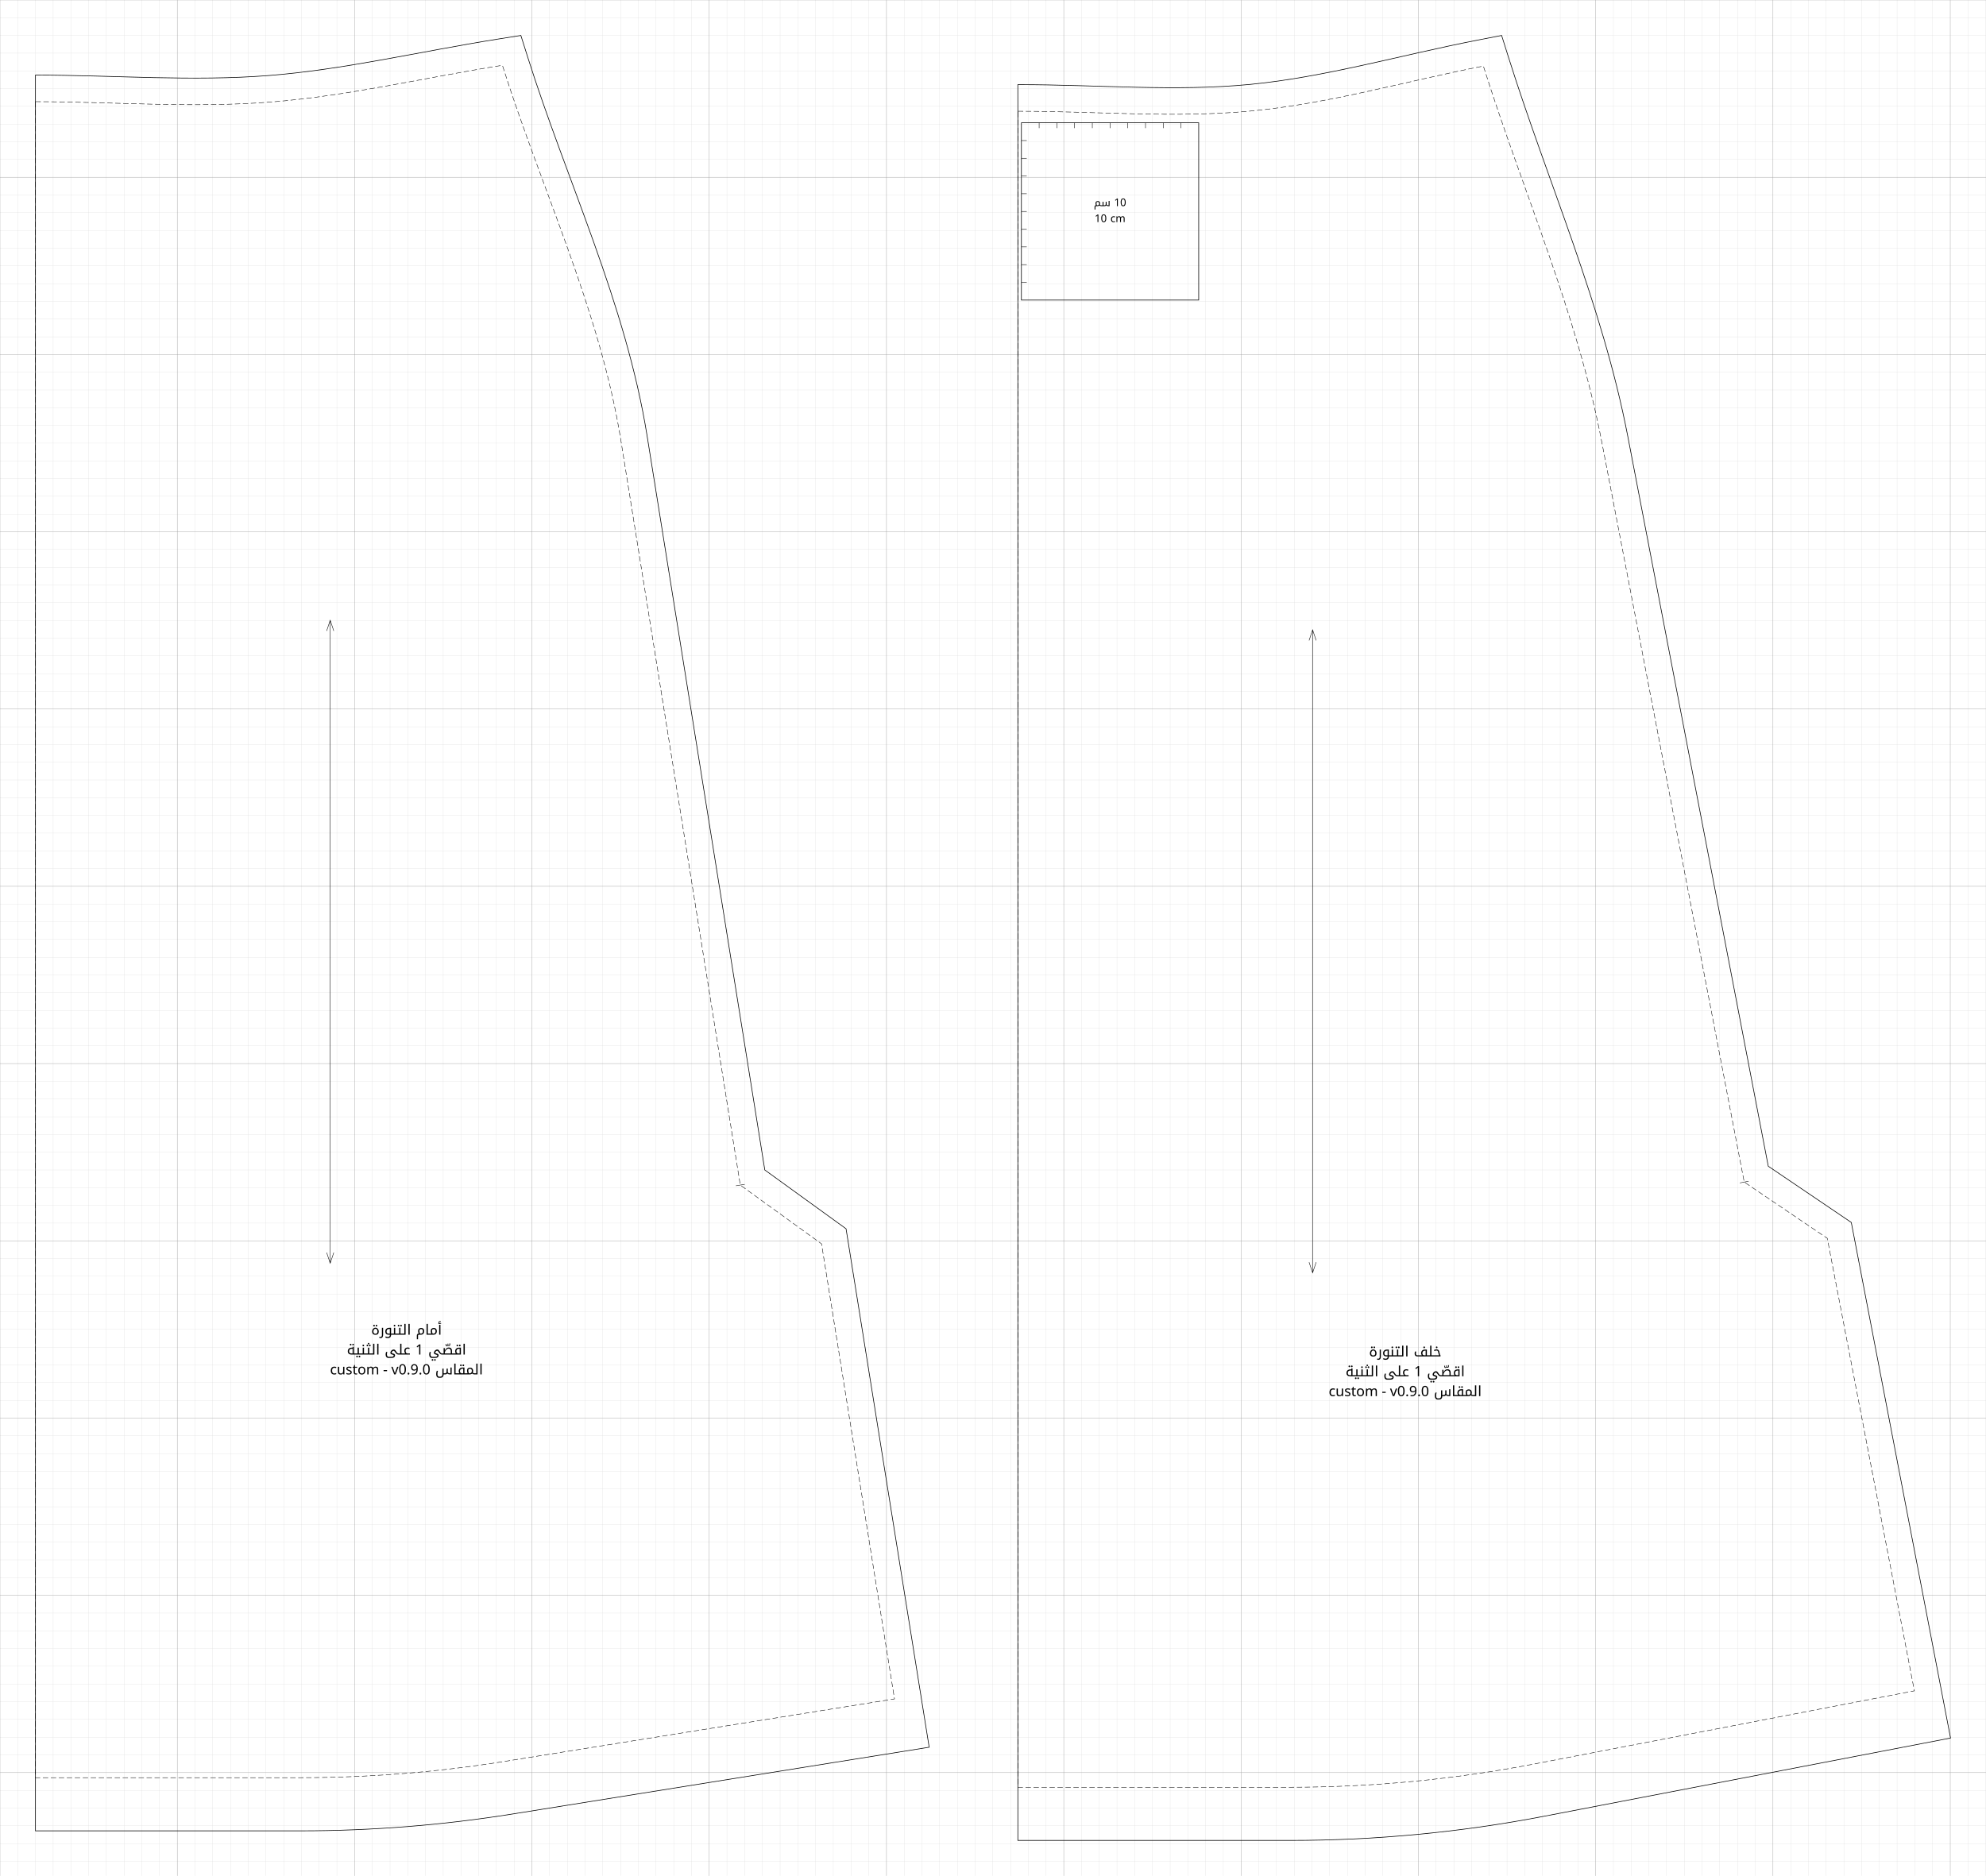
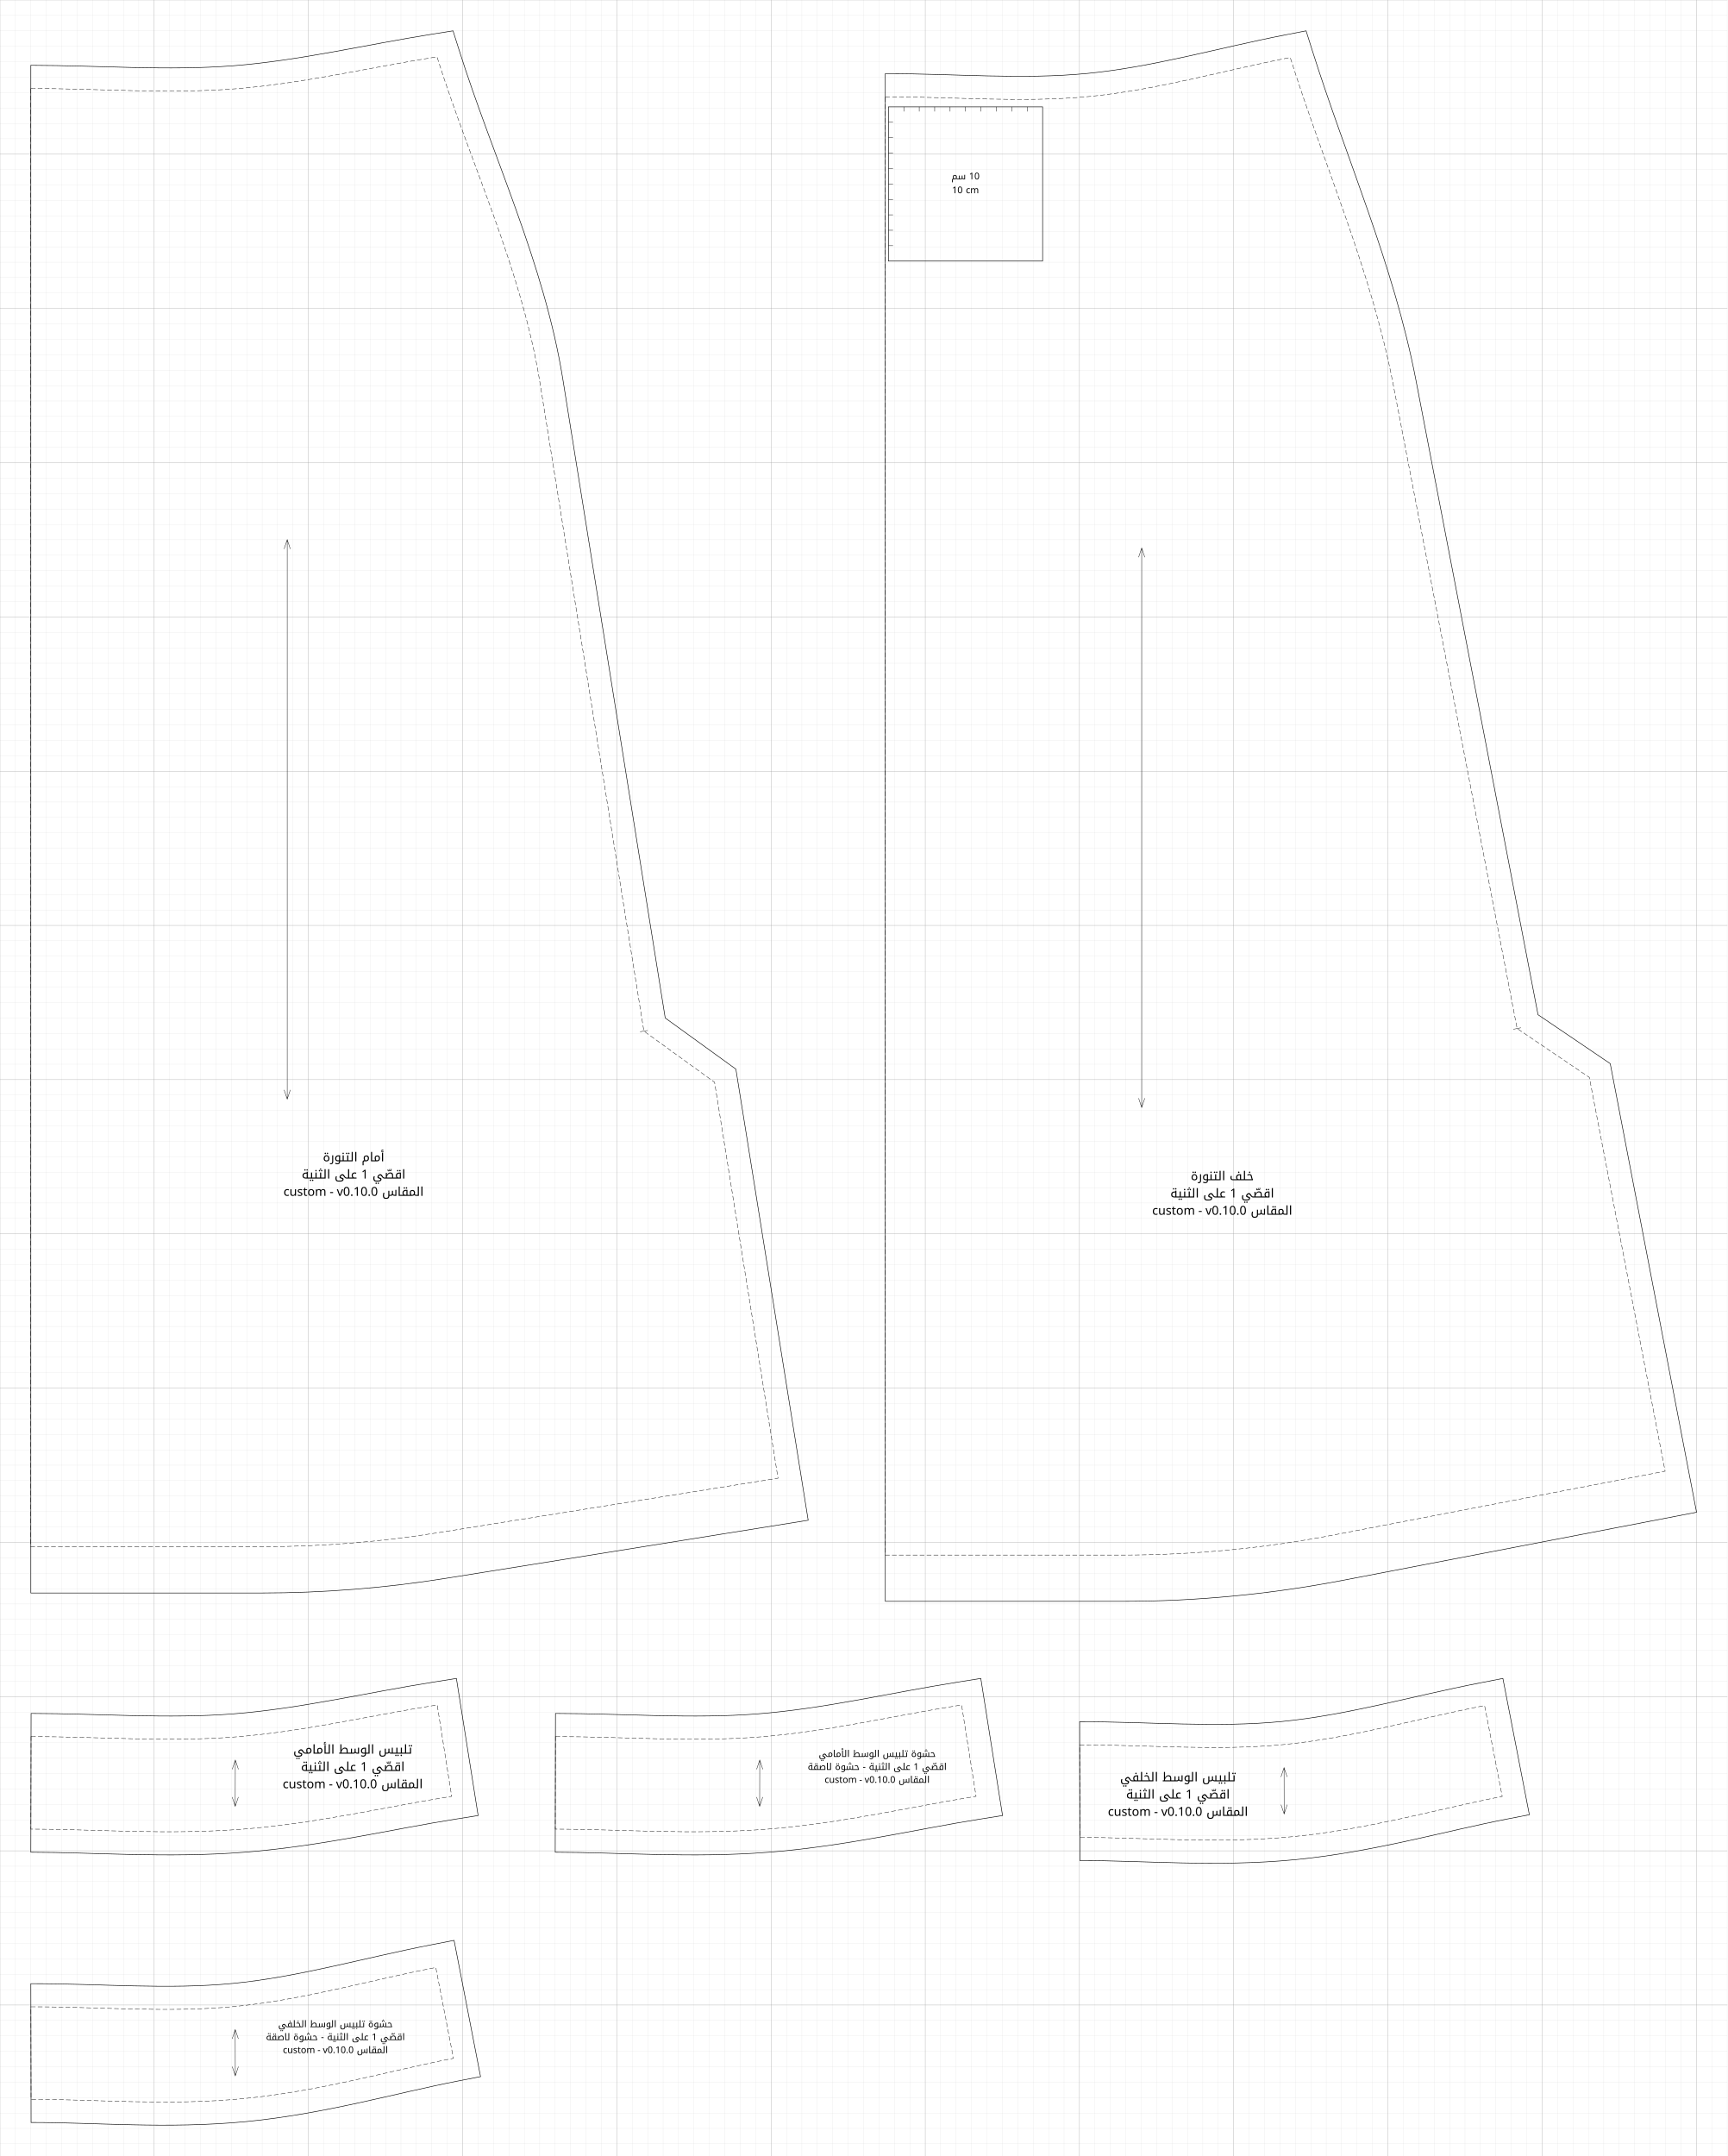
- <svg xmlns="http://www.w3.org/2000/svg" width="1120.16mm" height="1058.26mm" viewBox="0 0 1120.16 1058.26">
+ <svg xmlns="http://www.w3.org/2000/svg" width="1120.16mm" height="1397.89mm" viewBox="0 0 1120.16 1397.89">
  <g id="layer-grid">
-     <path id="grid-minor" d="M 10.00 0 V 1058.26 M 20.00 0 V 1058.26 M 30.00 0 V 1058.26 M 40.00 0 V 1058.26 M 50.00 0 V 1058.26 M 60.00 0 V 1058.26 M 70.00 0 V 1058.26 M 80.00 0 V 1058.26 M 90.00 0 V 1058.26 M 110.00 0 V 1058.26 M 120.00 0 V 1058.26 M 130.00 0 V 1058.26 M 140.00 0 V 1058.26 M 150.00 0 V 1058.26 M 160.00 0 V 1058.26 M 170.00 0 V 1058.26 M 180.00 0 V 1058.26 M 190.00 0 V 1058.26 M 210.00 0 V 1058.26 M 220.00 0 V 1058.26 M 230.00 0 V 1058.26 M 240.00 0 V 1058.26 M 250.00 0 V 1058.26 M 260.00 0 V 1058.26 M 270.00 0 V 1058.26 M 280.00 0 V 1058.26 M 290.00 0 V 1058.26 M 310.00 0 V 1058.26 M 320.00 0 V 1058.26 M 330.00 0 V 1058.26 M 340.00 0 V 1058.26 M 350.00 0 V 1058.26 M 360.00 0 V 1058.26 M 370.00 0 V 1058.26 M 380.00 0 V 1058.26 M 390.00 0 V 1058.26 M 410.00 0 V 1058.26 M 420.00 0 V 1058.26 M 430.00 0 V 1058.26 M 440.00 0 V 1058.26 M 450.00 0 V 1058.26 M 460.00 0 V 1058.26 M 470.00 0 V 1058.26 M 480.00 0 V 1058.26 M 490.00 0 V 1058.26 M 510.00 0 V 1058.26 M 520.00 0 V 1058.26 M 530.00 0 V 1058.26 M 540.00 0 V 1058.26 M 550.00 0 V 1058.26 M 560.00 0 V 1058.26 M 570.00 0 V 1058.26 M 580.00 0 V 1058.26 M 590.00 0 V 1058.26 M 610.00 0 V 1058.26 M 620.00 0 V 1058.26 M 630.00 0 V 1058.26 M 640.00 0 V 1058.26 M 650.00 0 V 1058.26 M 660.00 0 V 1058.26 M 670.00 0 V 1058.26 M 680.00 0 V 1058.26 M 690.00 0 V 1058.26 M 710.00 0 V 1058.26 M 720.00 0 V 1058.26 M 730.00 0 V 1058.26 M 740.00 0 V 1058.26 M 750.00 0 V 1058.26 M 760.00 0 V 1058.26 M 770.00 0 V 1058.26 M 780.00 0 V 1058.26 M 790.00 0 V 1058.26 M 810.00 0 V 1058.26 M 820.00 0 V 1058.26 M 830.00 0 V 1058.26 M 840.00 0 V 1058.26 M 850.00 0 V 1058.26 M 860.00 0 V 1058.26 M 870.00 0 V 1058.26 M 880.00 0 V 1058.26 M 890.00 0 V 1058.26 M 910.00 0 V 1058.26 M 920.00 0 V 1058.26 M 930.00 0 V 1058.26 M 940.00 0 V 1058.26 M 950.00 0 V 1058.26 M 960.00 0 V 1058.26 M 970.00 0 V 1058.26 M 980.00 0 V 1058.26 M 990.00 0 V 1058.26 M 1010.00 0 V 1058.26 M 1020.00 0 V 1058.26 M 1030.00 0 V 1058.26 M 1040.00 0 V 1058.26 M 1050.00 0 V 1058.26 M 1060.00 0 V 1058.26 M 1070.00 0 V 1058.26 M 1080.00 0 V 1058.26 M 1090.00 0 V 1058.26 M 1110.00 0 V 1058.26 M 1120.00 0 V 1058.26 M 0 10.00 H 1120.16 M 0 20.00 H 1120.16 M 0 30.00 H 1120.16 M 0 40.00 H 1120.16 M 0 50.00 H 1120.16 M 0 60.00 H 1120.16 M 0 70.00 H 1120.16 M 0 80.00 H 1120.16 M 0 90.00 H 1120.16 M 0 110.00 H 1120.16 M 0 120.00 H 1120.16 M 0 130.00 H 1120.16 M 0 140.00 H 1120.16 M 0 150.00 H 1120.16 M 0 160.00 H 1120.16 M 0 170.00 H 1120.16 M 0 180.00 H 1120.16 M 0 190.00 H 1120.16 M 0 210.00 H 1120.16 M 0 220.00 H 1120.16 M 0 230.00 H 1120.16 M 0 240.00 H 1120.16 M 0 250.00 H 1120.16 M 0 260.00 H 1120.16 M 0 270.00 H 1120.16 M 0 280.00 H 1120.16 M 0 290.00 H 1120.16 M 0 310.00 H 1120.16 M 0 320.00 H 1120.16 M 0 330.00 H 1120.16 M 0 340.00 H 1120.16 M 0 350.00 H 1120.16 M 0 360.00 H 1120.16 M 0 370.00 H 1120.16 M 0 380.00 H 1120.16 M 0 390.00 H 1120.16 M 0 410.00 H 1120.16 M 0 420.00 H 1120.16 M 0 430.00 H 1120.16 M 0 440.00 H 1120.16 M 0 450.00 H 1120.16 M 0 460.00 H 1120.16 M 0 470.00 H 1120.16 M 0 480.00 H 1120.16 M 0 490.00 H 1120.16 M 0 510.00 H 1120.16 M 0 520.00 H 1120.16 M 0 530.00 H 1120.16 M 0 540.00 H 1120.16 M 0 550.00 H 1120.16 M 0 560.00 H 1120.16 M 0 570.00 H 1120.16 M 0 580.00 H 1120.16 M 0 590.00 H 1120.16 M 0 610.00 H 1120.16 M 0 620.00 H 1120.16 M 0 630.00 H 1120.16 M 0 640.00 H 1120.16 M 0 650.00 H 1120.16 M 0 660.00 H 1120.16 M 0 670.00 H 1120.16 M 0 680.00 H 1120.16 M 0 690.00 H 1120.16 M 0 710.00 H 1120.16 M 0 720.00 H 1120.16 M 0 730.00 H 1120.16 M 0 740.00 H 1120.16 M 0 750.00 H 1120.16 M 0 760.00 H 1120.16 M 0 770.00 H 1120.16 M 0 780.00 H 1120.16 M 0 790.00 H 1120.16 M 0 810.00 H 1120.16 M 0 820.00 H 1120.16 M 0 830.00 H 1120.16 M 0 840.00 H 1120.16 M 0 850.00 H 1120.16 M 0 860.00 H 1120.16 M 0 870.00 H 1120.16 M 0 880.00 H 1120.16 M 0 890.00 H 1120.16 M 0 910.00 H 1120.16 M 0 920.00 H 1120.16 M 0 930.00 H 1120.16 M 0 940.00 H 1120.16 M 0 950.00 H 1120.16 M 0 960.00 H 1120.16 M 0 970.00 H 1120.16 M 0 980.00 H 1120.16 M 0 990.00 H 1120.16 M 0 1010.00 H 1120.16 M 0 1020.00 H 1120.16 M 0 1030.00 H 1120.16 M 0 1040.00 H 1120.16 M 0 1050.00 H 1120.16" fill="none" stroke="#d0d0d0" stroke-width="0.1" />
-     <path id="grid-major" d="M 0.00 0 V 1058.26 M 100.00 0 V 1058.26 M 200.00 0 V 1058.26 M 300.00 0 V 1058.26 M 400.00 0 V 1058.26 M 500.00 0 V 1058.26 M 600.00 0 V 1058.26 M 700.00 0 V 1058.26 M 800.00 0 V 1058.26 M 900.00 0 V 1058.26 M 1000.00 0 V 1058.26 M 1100.00 0 V 1058.26 M 0 0.00 H 1120.16 M 0 100.00 H 1120.16 M 0 200.00 H 1120.16 M 0 300.00 H 1120.16 M 0 400.00 H 1120.16 M 0 500.00 H 1120.16 M 0 600.00 H 1120.16 M 0 700.00 H 1120.16 M 0 800.00 H 1120.16 M 0 900.00 H 1120.16 M 0 1000.00 H 1120.16" fill="none" stroke="#a0a0a0" stroke-width="0.2" />
+     <path id="grid-minor" d="M 10.00 0 V 1397.89 M 20.00 0 V 1397.89 M 30.00 0 V 1397.89 M 40.00 0 V 1397.89 M 50.00 0 V 1397.89 M 60.00 0 V 1397.89 M 70.00 0 V 1397.89 M 80.00 0 V 1397.89 M 90.00 0 V 1397.89 M 110.00 0 V 1397.89 M 120.00 0 V 1397.89 M 130.00 0 V 1397.89 M 140.00 0 V 1397.89 M 150.00 0 V 1397.89 M 160.00 0 V 1397.89 M 170.00 0 V 1397.89 M 180.00 0 V 1397.89 M 190.00 0 V 1397.89 M 210.00 0 V 1397.89 M 220.00 0 V 1397.89 M 230.00 0 V 1397.89 M 240.00 0 V 1397.89 M 250.00 0 V 1397.89 M 260.00 0 V 1397.89 M 270.00 0 V 1397.89 M 280.00 0 V 1397.89 M 290.00 0 V 1397.89 M 310.00 0 V 1397.89 M 320.00 0 V 1397.89 M 330.00 0 V 1397.89 M 340.00 0 V 1397.89 M 350.00 0 V 1397.89 M 360.00 0 V 1397.89 M 370.00 0 V 1397.89 M 380.00 0 V 1397.89 M 390.00 0 V 1397.89 M 410.00 0 V 1397.89 M 420.00 0 V 1397.89 M 430.00 0 V 1397.89 M 440.00 0 V 1397.89 M 450.00 0 V 1397.89 M 460.00 0 V 1397.89 M 470.00 0 V 1397.89 M 480.00 0 V 1397.89 M 490.00 0 V 1397.89 M 510.00 0 V 1397.89 M 520.00 0 V 1397.89 M 530.00 0 V 1397.89 M 540.00 0 V 1397.89 M 550.00 0 V 1397.89 M 560.00 0 V 1397.89 M 570.00 0 V 1397.89 M 580.00 0 V 1397.89 M 590.00 0 V 1397.89 M 610.00 0 V 1397.89 M 620.00 0 V 1397.89 M 630.00 0 V 1397.89 M 640.00 0 V 1397.89 M 650.00 0 V 1397.89 M 660.00 0 V 1397.89 M 670.00 0 V 1397.89 M 680.00 0 V 1397.89 M 690.00 0 V 1397.89 M 710.00 0 V 1397.89 M 720.00 0 V 1397.89 M 730.00 0 V 1397.89 M 740.00 0 V 1397.89 M 750.00 0 V 1397.89 M 760.00 0 V 1397.89 M 770.00 0 V 1397.89 M 780.00 0 V 1397.89 M 790.00 0 V 1397.89 M 810.00 0 V 1397.89 M 820.00 0 V 1397.89 M 830.00 0 V 1397.89 M 840.00 0 V 1397.89 M 850.00 0 V 1397.89 M 860.00 0 V 1397.89 M 870.00 0 V 1397.89 M 880.00 0 V 1397.89 M 890.00 0 V 1397.89 M 910.00 0 V 1397.89 M 920.00 0 V 1397.89 M 930.00 0 V 1397.89 M 940.00 0 V 1397.89 M 950.00 0 V 1397.89 M 960.00 0 V 1397.89 M 970.00 0 V 1397.89 M 980.00 0 V 1397.89 M 990.00 0 V 1397.89 M 1010.00 0 V 1397.89 M 1020.00 0 V 1397.89 M 1030.00 0 V 1397.89 M 1040.00 0 V 1397.89 M 1050.00 0 V 1397.89 M 1060.00 0 V 1397.89 M 1070.00 0 V 1397.89 M 1080.00 0 V 1397.89 M 1090.00 0 V 1397.89 M 1110.00 0 V 1397.89 M 1120.00 0 V 1397.89 M 0 10.00 H 1120.16 M 0 20.00 H 1120.16 M 0 30.00 H 1120.16 M 0 40.00 H 1120.16 M 0 50.00 H 1120.16 M 0 60.00 H 1120.16 M 0 70.00 H 1120.16 M 0 80.00 H 1120.16 M 0 90.00 H 1120.16 M 0 110.00 H 1120.16 M 0 120.00 H 1120.16 M 0 130.00 H 1120.16 M 0 140.00 H 1120.16 M 0 150.00 H 1120.16 M 0 160.00 H 1120.16 M 0 170.00 H 1120.16 M 0 180.00 H 1120.16 M 0 190.00 H 1120.16 M 0 210.00 H 1120.16 M 0 220.00 H 1120.16 M 0 230.00 H 1120.16 M 0 240.00 H 1120.16 M 0 250.00 H 1120.16 M 0 260.00 H 1120.16 M 0 270.00 H 1120.16 M 0 280.00 H 1120.16 M 0 290.00 H 1120.16 M 0 310.00 H 1120.16 M 0 320.00 H 1120.16 M 0 330.00 H 1120.16 M 0 340.00 H 1120.16 M 0 350.00 H 1120.16 M 0 360.00 H 1120.16 M 0 370.00 H 1120.16 M 0 380.00 H 1120.16 M 0 390.00 H 1120.16 M 0 410.00 H 1120.16 M 0 420.00 H 1120.16 M 0 430.00 H 1120.16 M 0 440.00 H 1120.16 M 0 450.00 H 1120.16 M 0 460.00 H 1120.16 M 0 470.00 H 1120.16 M 0 480.00 H 1120.16 M 0 490.00 H 1120.16 M 0 510.00 H 1120.16 M 0 520.00 H 1120.16 M 0 530.00 H 1120.16 M 0 540.00 H 1120.16 M 0 550.00 H 1120.16 M 0 560.00 H 1120.16 M 0 570.00 H 1120.16 M 0 580.00 H 1120.16 M 0 590.00 H 1120.16 M 0 610.00 H 1120.16 M 0 620.00 H 1120.16 M 0 630.00 H 1120.16 M 0 640.00 H 1120.16 M 0 650.00 H 1120.16 M 0 660.00 H 1120.16 M 0 670.00 H 1120.16 M 0 680.00 H 1120.16 M 0 690.00 H 1120.16 M 0 710.00 H 1120.16 M 0 720.00 H 1120.16 M 0 730.00 H 1120.16 M 0 740.00 H 1120.16 M 0 750.00 H 1120.16 M 0 760.00 H 1120.16 M 0 770.00 H 1120.16 M 0 780.00 H 1120.16 M 0 790.00 H 1120.16 M 0 810.00 H 1120.16 M 0 820.00 H 1120.16 M 0 830.00 H 1120.16 M 0 840.00 H 1120.16 M 0 850.00 H 1120.16 M 0 860.00 H 1120.16 M 0 870.00 H 1120.16 M 0 880.00 H 1120.16 M 0 890.00 H 1120.16 M 0 910.00 H 1120.16 M 0 920.00 H 1120.16 M 0 930.00 H 1120.16 M 0 940.00 H 1120.16 M 0 950.00 H 1120.16 M 0 960.00 H 1120.16 M 0 970.00 H 1120.16 M 0 980.00 H 1120.16 M 0 990.00 H 1120.16 M 0 1010.00 H 1120.16 M 0 1020.00 H 1120.16 M 0 1030.00 H 1120.16 M 0 1040.00 H 1120.16 M 0 1050.00 H 1120.16 M 0 1060.00 H 1120.16 M 0 1070.00 H 1120.16 M 0 1080.00 H 1120.16 M 0 1090.00 H 1120.16 M 0 1110.00 H 1120.16 M 0 1120.00 H 1120.16 M 0 1130.00 H 1120.16 M 0 1140.00 H 1120.16 M 0 1150.00 H 1120.16 M 0 1160.00 H 1120.16 M 0 1170.00 H 1120.16 M 0 1180.00 H 1120.16 M 0 1190.00 H 1120.16 M 0 1210.00 H 1120.16 M 0 1220.00 H 1120.16 M 0 1230.00 H 1120.16 M 0 1240.00 H 1120.16 M 0 1250.00 H 1120.16 M 0 1260.00 H 1120.16 M 0 1270.00 H 1120.16 M 0 1280.00 H 1120.16 M 0 1290.00 H 1120.16 M 0 1310.00 H 1120.16 M 0 1320.00 H 1120.16 M 0 1330.00 H 1120.16 M 0 1340.00 H 1120.16 M 0 1350.00 H 1120.16 M 0 1360.00 H 1120.16 M 0 1370.00 H 1120.16 M 0 1380.00 H 1120.16 M 0 1390.00 H 1120.16" fill="none" stroke="#d0d0d0" stroke-width="0.1" />
+     <path id="grid-major" d="M 0.00 0 V 1397.89 M 100.00 0 V 1397.89 M 200.00 0 V 1397.89 M 300.00 0 V 1397.89 M 400.00 0 V 1397.89 M 500.00 0 V 1397.89 M 600.00 0 V 1397.89 M 700.00 0 V 1397.89 M 800.00 0 V 1397.89 M 900.00 0 V 1397.89 M 1000.00 0 V 1397.89 M 1100.00 0 V 1397.89 M 0 0.00 H 1120.16 M 0 100.00 H 1120.16 M 0 200.00 H 1120.16 M 0 300.00 H 1120.16 M 0 400.00 H 1120.16 M 0 500.00 H 1120.16 M 0 600.00 H 1120.16 M 0 700.00 H 1120.16 M 0 800.00 H 1120.16 M 0 900.00 H 1120.16 M 0 1000.00 H 1120.16 M 0 1100.00 H 1120.16 M 0 1200.00 H 1120.16 M 0 1300.00 H 1120.16" fill="none" stroke="#a0a0a0" stroke-width="0.2" />
  </g>
  <g id="layer-cut">
    <path id="piece-skirt-front-cut" d="M 20.03 42.35 C 31.22 42.37 42.46 42.61 53.56 42.90 C 64.66 43.20 75.69 43.54 86.67 43.78 C 97.66 44.02 108.45 44.14 119.29 44.00 C 130.14 43.86 140.66 43.46 151.34 42.63 C 162.01 41.79 172.47 40.56 183.20 39.02 C 193.94 37.48 204.58 35.69 215.39 33.75 C 226.21 31.82 237.05 29.77 247.97 27.76 C 258.90 25.75 269.97 23.77 281.02 22.02 L 293.78 20.00 L 297.67 32.32 C 303.16 49.69 309.27 66.84 315.64 84.21 C 322.01 101.58 328.60 119.04 334.87 136.65 C 341.15 154.25 347.20 172.26 352.37 190.33 C 354.95 199.37 357.38 208.68 359.50 217.89 C 361.61 227.09 363.50 236.63 365.01 246.03 L 431.37 660.03 L 472.16 689.55 L 477.20 693.20 L 478.18 699.33 L 519.33 956.05 L 524.08 985.68 L 469.77 994.38 L 289.19 1023.33 C 279.42 1024.89 269.31 1026.31 259.47 1027.49 C 249.64 1028.66 239.48 1029.68 229.59 1030.46 C 219.71 1031.25 209.52 1031.86 199.62 1032.25 C 189.72 1032.65 179.52 1032.85 169.62 1032.85 L 20.00 1032.85 L 20.00 1002.85 L 20.00 57.35 L 20.00 42.35 L 20.03 42.35 Z" fill="none" stroke="#000000" stroke-width="0.35" />
    <path id="piece-skirt-back-cut" d="M 574.08 47.76 C 585.30 47.74 596.59 47.99 607.70 48.30 C 618.82 48.61 629.86 48.98 640.83 49.22 C 651.81 49.46 662.56 49.57 673.36 49.36 C 684.16 49.15 694.57 48.63 705.16 47.61 C 715.74 46.58 726.06 45.08 736.70 43.21 C 747.34 41.34 757.86 39.16 768.59 36.82 C 779.31 34.47 790.07 31.99 800.92 29.54 C 811.77 27.10 822.80 24.69 833.82 22.55 L 846.96 20.00 L 850.98 32.77 C 856.48 50.21 862.46 67.47 868.65 84.90 C 874.84 102.33 881.19 119.83 887.30 137.44 C 893.41 155.06 899.34 173.00 904.59 191.00 C 909.84 209.00 914.54 227.58 918.12 246.17 L 997.35 657.91 L 1039.04 686.14 L 1044.18 689.63 L 1045.36 695.73 L 1094.49 951.04 L 1100.16 980.50 L 1046.15 990.90 L 870.74 1024.65 C 859.12 1026.89 847.08 1028.91 835.35 1030.59 C 823.62 1032.27 811.49 1033.72 799.68 1034.84 C 787.88 1035.97 775.70 1036.84 763.86 1037.41 C 752.02 1037.97 739.81 1038.26 727.98 1038.26 L 574.10 1038.26 L 574.10 1008.26 L 574.10 62.76 L 574.08 47.76 Z" fill="none" stroke="#000000" stroke-width="0.35" />
+     <path id="piece-waist-facing-front-cut" d="M 20.16 1110.94 C 31.35 1110.96 42.59 1111.20 53.69 1111.49 C 64.79 1111.79 75.82 1112.13 86.81 1112.37 C 97.79 1112.60 108.58 1112.73 119.42 1112.59 C 130.27 1112.45 140.79 1112.05 151.47 1111.21 C 162.14 1110.38 172.60 1109.15 183.33 1107.61 C 194.07 1106.07 204.71 1104.28 215.53 1102.34 C 226.34 1100.41 237.19 1098.36 248.11 1096.35 C 259.03 1094.34 270.10 1092.36 281.15 1090.61 L 295.96 1088.26 L 298.31 1103.08 L 307.71 1162.34 L 310.05 1177.15 L 295.24 1179.50 C 285.07 1181.11 274.67 1182.99 263.85 1184.99 C 253.03 1186.99 241.88 1189.11 230.47 1191.14 C 219.06 1193.17 207.24 1195.15 195.28 1196.83 C 183.34 1198.52 170.90 1199.97 158.45 1200.94 C 146.01 1201.91 133.50 1202.41 121.43 1202.59 C 109.36 1202.77 97.38 1202.65 85.79 1202.41 C 74.20 1202.17 62.86 1201.81 51.86 1201.50 C 40.86 1201.20 30.29 1200.96 20.00 1200.94 L 20.03 1185.94 L 20.13 1125.94 L 20.16 1110.94 Z" fill="none" stroke="#000000" stroke-width="0.35" />
+     <path id="piece-waist-facing-interfacing-front-cut" d="M 360.21 1110.94 C 371.40 1110.96 382.64 1111.20 393.74 1111.49 C 404.84 1111.79 415.87 1112.13 426.86 1112.37 C 437.84 1112.60 448.63 1112.73 459.48 1112.59 C 470.32 1112.45 480.84 1112.05 491.52 1111.21 C 502.20 1110.38 512.65 1109.15 523.39 1107.61 C 534.12 1106.07 544.76 1104.28 555.58 1102.34 C 566.40 1100.41 577.24 1098.36 588.16 1096.35 C 599.08 1094.34 610.15 1092.36 621.20 1090.61 L 636.02 1088.26 L 638.37 1103.08 L 647.76 1162.34 L 650.11 1177.15 L 635.29 1179.50 C 625.13 1181.11 614.72 1182.99 603.90 1184.99 C 593.09 1186.99 581.93 1189.11 570.52 1191.14 C 559.11 1193.17 547.29 1195.15 535.34 1196.83 C 523.39 1198.52 510.95 1199.97 498.51 1200.94 C 486.06 1201.91 473.55 1202.41 461.49 1202.59 C 449.42 1202.77 437.43 1202.65 425.84 1202.41 C 414.26 1202.17 402.91 1201.81 391.91 1201.50 C 380.92 1201.20 370.35 1200.96 360.05 1200.94 L 360.08 1185.94 L 360.18 1125.94 L 360.21 1110.94 Z" fill="none" stroke="#000000" stroke-width="0.35" />
+     <path id="piece-waist-facing-back-cut" d="M 700.11 1116.33 C 711.33 1116.31 722.61 1116.56 733.73 1116.87 C 744.85 1117.18 755.88 1117.55 766.86 1117.79 C 777.84 1118.03 788.59 1118.14 799.39 1117.93 C 810.19 1117.72 820.60 1117.20 831.18 1116.18 C 841.77 1115.15 852.08 1113.65 862.72 1111.78 C 873.36 1109.91 883.89 1107.73 894.61 1105.39 C 905.34 1103.04 916.10 1100.55 926.95 1098.11 C 937.80 1095.67 948.83 1093.26 959.84 1091.12 L 974.57 1088.26 L 977.43 1102.99 L 988.87 1161.89 L 991.73 1176.61 L 977.00 1179.47 C 967.04 1181.41 956.80 1183.67 946.07 1186.10 C 935.34 1188.53 924.21 1191.11 912.77 1193.60 C 901.34 1196.09 889.41 1198.52 877.32 1200.62 C 865.24 1202.71 852.57 1204.52 839.88 1205.76 C 827.19 1206.99 814.40 1207.64 802.14 1207.91 C 789.88 1208.19 777.70 1208.09 766.01 1207.85 C 754.30 1207.60 742.89 1207.21 731.89 1206.89 C 720.89 1206.57 710.41 1206.31 700.26 1206.33 L 700.24 1191.33 L 700.13 1131.33 L 700.11 1116.33 Z" fill="none" stroke="#000000" stroke-width="0.35" />
+     <path id="piece-waist-facing-interfacing-back-cut" d="M 20.00 1286.15 C 31.22 1286.13 42.51 1286.38 53.62 1286.68 C 64.74 1286.99 75.78 1287.36 86.76 1287.60 C 97.73 1287.84 108.48 1287.95 119.28 1287.74 C 130.08 1287.53 140.49 1287.02 151.08 1285.99 C 161.66 1284.97 171.98 1283.47 182.62 1281.59 C 193.26 1279.72 203.78 1277.55 214.51 1275.20 C 225.23 1272.86 235.99 1270.37 246.84 1267.93 C 257.69 1265.49 268.72 1263.08 279.74 1260.94 L 294.46 1258.08 L 297.32 1272.80 L 308.76 1331.70 L 311.62 1346.43 L 296.89 1349.29 C 286.93 1351.22 276.69 1353.49 265.96 1355.92 C 255.23 1358.35 244.10 1360.93 232.67 1363.42 C 221.23 1365.91 209.31 1368.34 197.22 1370.43 C 185.14 1372.52 172.46 1374.34 159.77 1375.57 C 147.08 1376.80 134.29 1377.46 122.04 1377.73 C 109.77 1378.00 97.60 1377.91 85.90 1377.66 C 74.20 1377.42 62.78 1377.03 51.78 1376.71 C 40.79 1376.38 30.30 1376.13 20.15 1376.15 L 20.13 1361.15 L 20.03 1301.15 L 20.00 1286.15 Z" fill="none" stroke="#000000" stroke-width="0.35" />
  </g>
  <g id="layer-stitch">
    <path id="piece-skirt-front-stitch" d="M 20.00 57.35 C 64.17 57.43 108.61 61.00 152.50 57.58 C 196.39 54.16 239.74 43.75 283.37 36.84 C 305.64 107.36 338.49 175.38 350.19 248.40 L 417.54 668.54 L 463.37 701.71 L 504.52 958.43 L 465.02 964.76 L 284.45 993.71 C 246.53 999.78 208.01 1002.85 169.62 1002.85 L 20.00 1002.85 L 20.00 57.35 Z" fill="none" stroke="#000000" stroke-width="0.25" stroke-dasharray="3 1.5" />
    <path id="piece-skirt-back-stitch" d="M 574.10 62.76 C 618.27 62.69 662.84 66.78 706.60 62.54 C 750.37 58.29 793.32 45.70 836.67 37.28 C 858.91 107.85 889.40 176.34 903.39 249.01 L 983.79 666.84 L 1030.63 698.56 L 1079.76 953.88 L 1040.48 961.44 L 865.07 995.19 C 820.00 1003.87 773.88 1008.26 727.98 1008.26 L 574.10 1008.26 L 574.10 62.76 Z" fill="none" stroke="#000000" stroke-width="0.25" stroke-dasharray="3 1.5" />
+     <path id="piece-waist-facing-front-stitch" d="M 20.13 1125.94 C 64.30 1126.02 108.74 1129.59 152.63 1126.17 C 196.53 1122.75 239.88 1112.34 283.50 1105.43 L 292.89 1164.69 C 251.59 1171.23 205.92 1182.20 157.29 1185.99 C 108.66 1189.78 61.84 1186.01 20.03 1185.94 L 20.13 1125.94 Z" fill="none" stroke="#000000" stroke-width="0.25" stroke-dasharray="3 1.5" />
+     <path id="piece-waist-facing-interfacing-front-stitch" d="M 360.18 1125.94 C 404.35 1126.02 448.79 1129.59 492.68 1126.17 C 536.58 1122.75 579.93 1112.34 623.55 1105.43 L 632.94 1164.69 C 591.65 1171.23 545.97 1182.20 497.34 1185.99 C 448.72 1189.78 401.89 1186.01 360.08 1185.94 L 360.18 1125.94 Z" fill="none" stroke="#000000" stroke-width="0.25" stroke-dasharray="3 1.5" />
+     <path id="piece-waist-facing-back-stitch" d="M 700.13 1131.33 C 744.30 1131.26 788.87 1135.35 832.63 1131.11 C 876.39 1126.86 919.35 1114.27 962.70 1105.85 L 974.14 1164.75 C 933.54 1172.63 887.83 1186.03 838.43 1190.83 C 789.03 1195.62 741.60 1191.26 700.24 1191.33 L 700.13 1131.33 Z" fill="none" stroke="#000000" stroke-width="0.25" stroke-dasharray="3 1.5" />
+     <path id="piece-waist-facing-interfacing-back-stitch" d="M 20.03 1301.15 C 64.19 1301.07 108.76 1305.17 152.53 1300.92 C 196.29 1296.67 239.24 1284.08 282.60 1275.66 L 294.03 1334.56 C 253.43 1342.45 207.73 1355.85 158.32 1360.64 C 108.92 1365.44 61.49 1361.08 20.13 1361.15 L 20.03 1301.15 Z" fill="none" stroke="#000000" stroke-width="0.25" stroke-dasharray="3 1.5" />
  </g>
  <g id="layer-notches">
    <path id="piece-skirt-front-notch-slit-top" d="M 420.01 668.14 L 415.07 668.94" fill="none" stroke="#000000" stroke-width="0.25" />
    <path id="piece-skirt-back-notch-slit-top" d="M 986.25 666.37 L 981.34 667.32" fill="none" stroke="#000000" stroke-width="0.25" />
  </g>
  <g id="layer-grain">
    <path id="piece-skirt-front-grain" d="M 186.25 349.90 L 186.25 712.65 M 184.25 706.65 L 186.25 712.65 L 188.25 706.65 M 188.25 355.90 L 186.25 349.90 L 184.25 355.90" fill="none" stroke="#000000" stroke-width="0.25" />
    <path id="piece-skirt-back-grain" d="M 740.35 355.31 L 740.35 718.06 M 738.35 712.06 L 740.35 718.06 L 742.35 712.06 M 742.35 361.31 L 740.35 355.31 L 738.35 361.31" fill="none" stroke="#000000" stroke-width="0.25" />
+     <path id="piece-waist-facing-front-grain" d="M 152.61 1141.17 L 152.55 1171.17 M 150.56 1165.17 L 152.55 1171.17 L 154.56 1165.17 M 154.59 1147.17 L 152.61 1141.17 L 150.59 1147.17" fill="none" stroke="#000000" stroke-width="0.25" />
+     <path id="piece-waist-facing-interfacing-front-grain" d="M 492.66 1141.17 L 492.61 1171.17 M 490.62 1165.17 L 492.61 1171.17 L 494.62 1165.17 M 494.65 1147.17 L 492.66 1141.17 L 490.65 1147.17" fill="none" stroke="#000000" stroke-width="0.25" />
+     <path id="piece-waist-facing-back-grain" d="M 832.66 1146.11 L 832.71 1176.11 M 830.70 1170.11 L 832.71 1176.11 L 834.70 1170.10 M 834.67 1152.10 L 832.66 1146.11 L 830.67 1152.11" fill="none" stroke="#000000" stroke-width="0.25" />
+     <path id="piece-waist-facing-interfacing-back-grain" d="M 152.55 1315.92 L 152.60 1345.92 M 150.59 1339.93 L 152.60 1345.92 L 154.59 1339.92 M 154.56 1321.92 L 152.55 1315.92 L 150.56 1321.93" fill="none" stroke="#000000" stroke-width="0.25" />
  </g>
  <g id="layer-darts">

</g>
  <g id="layer-marks">

</g>
  <g id="layer-labels">
    <text id="piece-skirt-front-label-name" x="229.30" y="752.95" font-family="&quot;IBM Plex Sans Arabic&quot;, &quot;Noto Kufi Arabic&quot;, &quot;Geeza Pro&quot;, &quot;Segoe UI&quot;, Tahoma, sans-serif" font-size="8.00" direction="rtl" unicode-bidi="plaintext" text-anchor="middle">أمام التنورة</text>
    <text id="piece-skirt-front-label-cut" x="229.30" y="764.15" font-family="&quot;IBM Plex Sans Arabic&quot;, &quot;Noto Kufi Arabic&quot;, &quot;Geeza Pro&quot;, &quot;Segoe UI&quot;, Tahoma, sans-serif" font-size="8.00" direction="rtl" unicode-bidi="plaintext" text-anchor="middle">اقصّي 1 على الثنية</text>
-     <text id="piece-skirt-front-label-size" x="229.30" y="775.35" font-family="&quot;IBM Plex Sans Arabic&quot;, &quot;Noto Kufi Arabic&quot;, &quot;Geeza Pro&quot;, &quot;Segoe UI&quot;, Tahoma, sans-serif" font-size="8.00" direction="rtl" unicode-bidi="plaintext" text-anchor="middle">المقاس custom - v0.9.0</text>
+     <text id="piece-skirt-front-label-size" x="229.30" y="775.35" font-family="&quot;IBM Plex Sans Arabic&quot;, &quot;Noto Kufi Arabic&quot;, &quot;Geeza Pro&quot;, &quot;Segoe UI&quot;, Tahoma, sans-serif" font-size="8.00" direction="rtl" unicode-bidi="plaintext" text-anchor="middle">المقاس custom - v0.10.0</text>
    <text id="piece-skirt-back-label-name" x="792.58" y="765.21" font-family="&quot;IBM Plex Sans Arabic&quot;, &quot;Noto Kufi Arabic&quot;, &quot;Geeza Pro&quot;, &quot;Segoe UI&quot;, Tahoma, sans-serif" font-size="8.00" direction="rtl" unicode-bidi="plaintext" text-anchor="middle">خلف التنورة</text>
    <text id="piece-skirt-back-label-cut" x="792.58" y="776.41" font-family="&quot;IBM Plex Sans Arabic&quot;, &quot;Noto Kufi Arabic&quot;, &quot;Geeza Pro&quot;, &quot;Segoe UI&quot;, Tahoma, sans-serif" font-size="8.00" direction="rtl" unicode-bidi="plaintext" text-anchor="middle">اقصّي 1 على الثنية</text>
-     <text id="piece-skirt-back-label-size" x="792.58" y="787.61" font-family="&quot;IBM Plex Sans Arabic&quot;, &quot;Noto Kufi Arabic&quot;, &quot;Geeza Pro&quot;, &quot;Segoe UI&quot;, Tahoma, sans-serif" font-size="8.00" direction="rtl" unicode-bidi="plaintext" text-anchor="middle">المقاس custom - v0.9.0</text>
+     <text id="piece-skirt-back-label-size" x="792.58" y="787.61" font-family="&quot;IBM Plex Sans Arabic&quot;, &quot;Noto Kufi Arabic&quot;, &quot;Geeza Pro&quot;, &quot;Segoe UI&quot;, Tahoma, sans-serif" font-size="8.00" direction="rtl" unicode-bidi="plaintext" text-anchor="middle">المقاس custom - v0.10.0</text>
+     <text id="piece-waist-facing-front-label-name" x="228.78" y="1137.03" font-family="&quot;IBM Plex Sans Arabic&quot;, &quot;Noto Kufi Arabic&quot;, &quot;Geeza Pro&quot;, &quot;Segoe UI&quot;, Tahoma, sans-serif" font-size="8.00" direction="rtl" unicode-bidi="plaintext" text-anchor="middle">تلبيس الوسط الأمامي</text>
+     <text id="piece-waist-facing-front-label-cut" x="228.78" y="1148.23" font-family="&quot;IBM Plex Sans Arabic&quot;, &quot;Noto Kufi Arabic&quot;, &quot;Geeza Pro&quot;, &quot;Segoe UI&quot;, Tahoma, sans-serif" font-size="8.00" direction="rtl" unicode-bidi="plaintext" text-anchor="middle">اقصّي 1 على الثنية</text>
+     <text id="piece-waist-facing-front-label-size" x="228.78" y="1159.43" font-family="&quot;IBM Plex Sans Arabic&quot;, &quot;Noto Kufi Arabic&quot;, &quot;Geeza Pro&quot;, &quot;Segoe UI&quot;, Tahoma, sans-serif" font-size="8.00" direction="rtl" unicode-bidi="plaintext" text-anchor="middle">المقاس custom - v0.10.0</text>
+     <text id="piece-waist-facing-interfacing-front-label-name" x="568.83" y="1139.13" font-family="&quot;IBM Plex Sans Arabic&quot;, &quot;Noto Kufi Arabic&quot;, &quot;Geeza Pro&quot;, &quot;Segoe UI&quot;, Tahoma, sans-serif" font-size="6.00" direction="rtl" unicode-bidi="plaintext" text-anchor="middle">حشوة تلبيس الوسط الأمامي</text>
+     <text id="piece-waist-facing-interfacing-front-label-cut" x="568.83" y="1147.53" font-family="&quot;IBM Plex Sans Arabic&quot;, &quot;Noto Kufi Arabic&quot;, &quot;Geeza Pro&quot;, &quot;Segoe UI&quot;, Tahoma, sans-serif" font-size="6.00" direction="rtl" unicode-bidi="plaintext" text-anchor="middle">اقصّي 1 على الثنية - حشوة لاصقة</text>
+     <text id="piece-waist-facing-interfacing-front-label-size" x="568.83" y="1155.93" font-family="&quot;IBM Plex Sans Arabic&quot;, &quot;Noto Kufi Arabic&quot;, &quot;Geeza Pro&quot;, &quot;Segoe UI&quot;, Tahoma, sans-serif" font-size="6.00" direction="rtl" unicode-bidi="plaintext" text-anchor="middle">المقاس custom - v0.10.0</text>
+     <text id="piece-waist-facing-back-label-name" x="763.88" y="1154.95" font-family="&quot;IBM Plex Sans Arabic&quot;, &quot;Noto Kufi Arabic&quot;, &quot;Geeza Pro&quot;, &quot;Segoe UI&quot;, Tahoma, sans-serif" font-size="8.00" direction="rtl" unicode-bidi="plaintext" text-anchor="middle">تلبيس الوسط الخلفي</text>
+     <text id="piece-waist-facing-back-label-cut" x="763.88" y="1166.15" font-family="&quot;IBM Plex Sans Arabic&quot;, &quot;Noto Kufi Arabic&quot;, &quot;Geeza Pro&quot;, &quot;Segoe UI&quot;, Tahoma, sans-serif" font-size="8.00" direction="rtl" unicode-bidi="plaintext" text-anchor="middle">اقصّي 1 على الثنية</text>
+     <text id="piece-waist-facing-back-label-size" x="763.88" y="1177.35" font-family="&quot;IBM Plex Sans Arabic&quot;, &quot;Noto Kufi Arabic&quot;, &quot;Geeza Pro&quot;, &quot;Segoe UI&quot;, Tahoma, sans-serif" font-size="8.00" direction="rtl" unicode-bidi="plaintext" text-anchor="middle">المقاس custom - v0.10.0</text>
+     <text id="piece-waist-facing-interfacing-back-label-name" x="217.53" y="1314.36" font-family="&quot;IBM Plex Sans Arabic&quot;, &quot;Noto Kufi Arabic&quot;, &quot;Geeza Pro&quot;, &quot;Segoe UI&quot;, Tahoma, sans-serif" font-size="6.00" direction="rtl" unicode-bidi="plaintext" text-anchor="middle">حشوة تلبيس الوسط الخلفي</text>
+     <text id="piece-waist-facing-interfacing-back-label-cut" x="217.53" y="1322.76" font-family="&quot;IBM Plex Sans Arabic&quot;, &quot;Noto Kufi Arabic&quot;, &quot;Geeza Pro&quot;, &quot;Segoe UI&quot;, Tahoma, sans-serif" font-size="6.00" direction="rtl" unicode-bidi="plaintext" text-anchor="middle">اقصّي 1 على الثنية - حشوة لاصقة</text>
+     <text id="piece-waist-facing-interfacing-back-label-size" x="217.53" y="1331.16" font-family="&quot;IBM Plex Sans Arabic&quot;, &quot;Noto Kufi Arabic&quot;, &quot;Geeza Pro&quot;, &quot;Segoe UI&quot;, Tahoma, sans-serif" font-size="6.00" direction="rtl" unicode-bidi="plaintext" text-anchor="middle">المقاس custom - v0.10.0</text>
  </g>
  <g id="layer-scale">
    <rect id="piece-skirt-back-scale-square" x="576.10" y="69.28" width="100.00" height="100.00" fill="none" stroke="#000000" stroke-width="0.35" />
    <path id="piece-skirt-back-scale-ticks" d="M 586.10 69.28 v 3.00 M 576.10 79.28 h 3.00 M 596.10 69.28 v 3.00 M 576.10 89.28 h 3.00 M 606.10 69.28 v 3.00 M 576.10 99.28 h 3.00 M 616.10 69.28 v 3.00 M 576.10 109.28 h 3.00 M 626.10 69.28 v 3.00 M 576.10 119.28 h 3.00 M 636.10 69.28 v 3.00 M 576.10 129.28 h 3.00 M 646.10 69.28 v 3.00 M 576.10 139.28 h 3.00 M 656.10 69.28 v 3.00 M 576.10 149.28 h 3.00 M 666.10 69.28 v 3.00 M 576.10 159.28 h 3.00" fill="none" stroke="#000000" stroke-width="0.25" />
    <text id="piece-skirt-back-scale-caption-ar" x="626.10" y="116.28" font-family="&quot;IBM Plex Sans Arabic&quot;, &quot;Noto Kufi Arabic&quot;, &quot;Geeza Pro&quot;, &quot;Segoe UI&quot;, Tahoma, sans-serif" font-size="6.00" direction="rtl" unicode-bidi="plaintext" text-anchor="middle">10 سم</text>
    <text id="piece-skirt-back-scale-caption-en" x="626.10" y="125.28" font-family="&quot;IBM Plex Sans Arabic&quot;, &quot;Noto Kufi Arabic&quot;, &quot;Geeza Pro&quot;, &quot;Segoe UI&quot;, Tahoma, sans-serif" font-size="6.00" direction="ltr" unicode-bidi="plaintext" text-anchor="middle">10 cm</text>
  </g>
</svg>
